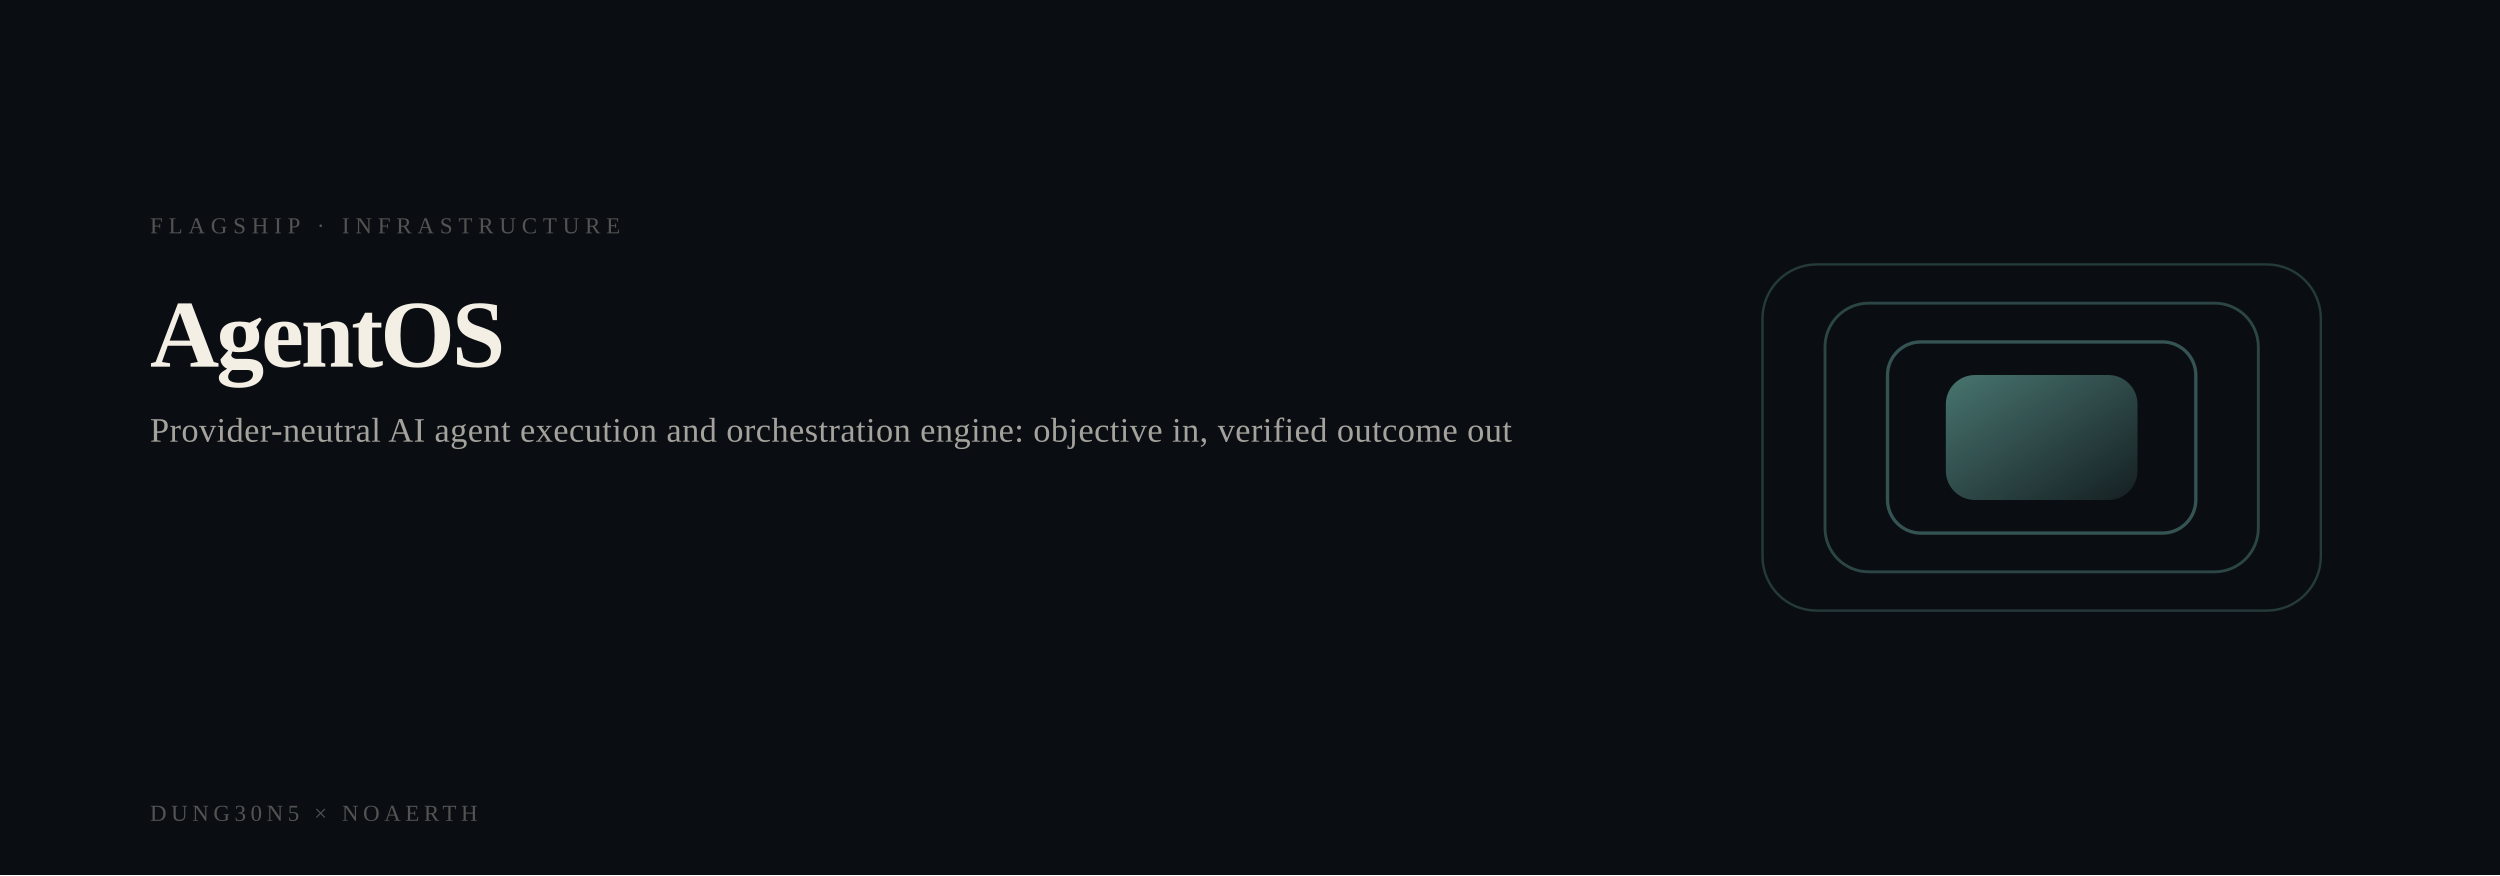
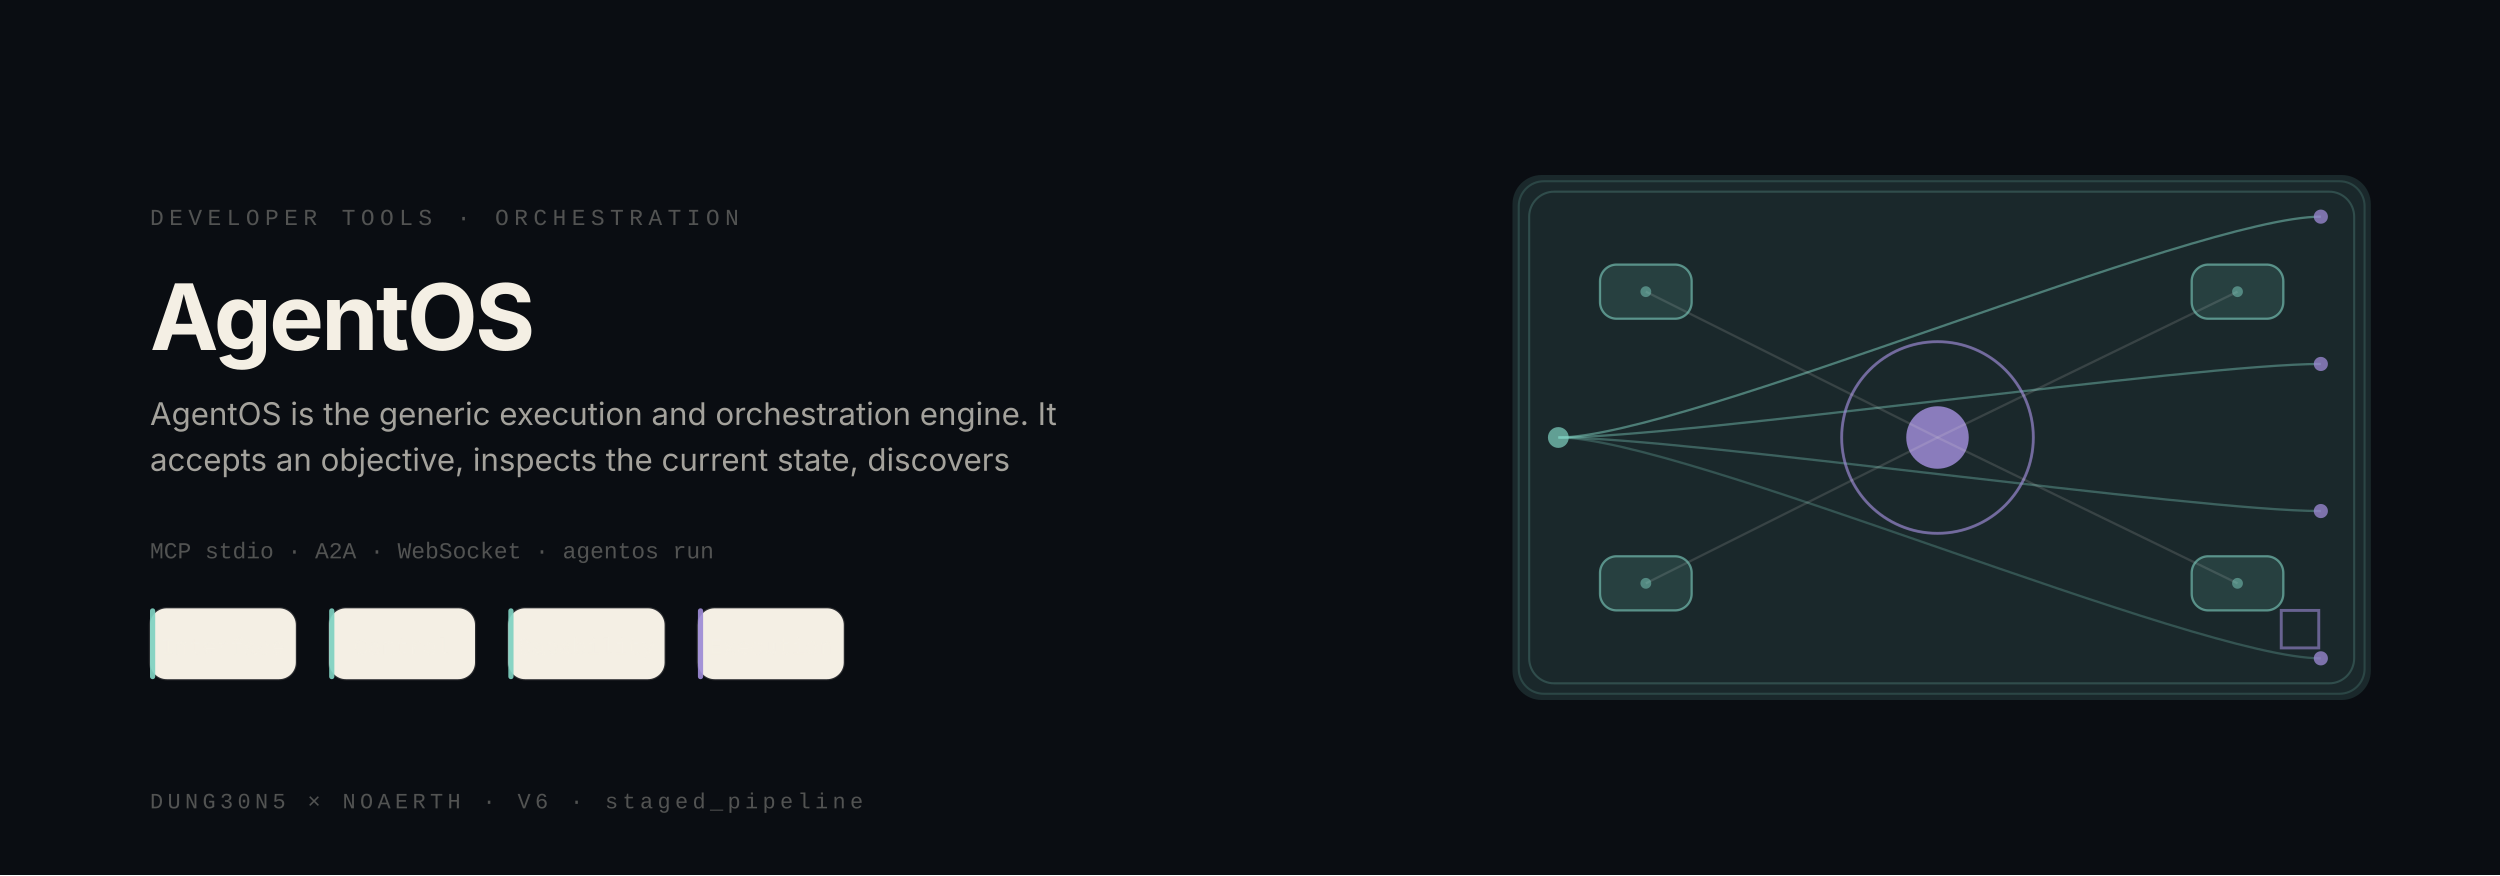
- <svg xmlns="http://www.w3.org/2000/svg" viewBox="0 0 1200 420" width="1200" height="420" role="img" aria-label="AgentOS: a service mesh with one coordinating node. Motion depicts nodes advertise capability, a coordinator selects, work converges.">
-   <defs>
-     <linearGradient id="hero-agentos-dark-a" x1="0" y1="0" x2="1" y2="1">
-       <stop offset="0" stop-color="#7fd1c1" stop-opacity="0.85" />
-       <stop offset="1" stop-color="#7fd1c1" stop-opacity="0.15" />
-     </linearGradient>
-   </defs>
+ <svg xmlns="http://www.w3.org/2000/svg" viewBox="0 0 1200 420" width="1200" height="420" role="img" aria-label="AgentOS: Interface Layer → Control Layer → Capability Layer → Execution Layer">
  <rect width="1200" height="420" fill="#0a0d12" />
-   <rect x="906" y="164.12" width="148" height="91.76" rx="16" fill="none" stroke="#7fd1c1" stroke-width="1.60" opacity="0.36" />
-   <rect x="876" y="145.52" width="208" height="128.96" rx="21" fill="none" stroke="#7fd1c1" stroke-width="1.38" opacity="0.29" />
-   <rect x="846" y="126.92" width="268" height="166.16" rx="26" fill="none" stroke="#7fd1c1" stroke-width="1.16" opacity="0.23" />
-   <rect x="934" y="180" width="92" height="60" rx="14" fill="url(#hero-agentos-dark-a)" opacity="0.62" />
-   <text x="72" y="112" fill="#f4efe44f" font-size="11" letter-spacing="2.8">FLAGSHIP · INFRASTRUCTURE</text>
-   <text x="72" y="176" fill="#f4efe4" font-size="46" font-weight="660" letter-spacing="-1.4">AgentOS</text>
-   <text x="72" y="212" fill="#f4efe4a8" font-size="16.5" letter-spacing="0.2">Provider-neutral AI agent execution and orchestration engine: objective in, verified outcome out</text>
-   <rect x="72" y="266" width="106" height="40" rx="9" fill="#f4efe4" fill-opacity="0.05" stroke="#f4efe424" stroke-width="1.1" opacity="0">
-     <animate attributeName="opacity" from="0" to="1" dur="0.5s" begin="0.50s" fill="freeze" />
-   </rect>
-   <rect x="72" y="266" width="2.5" height="40" rx="1.2" fill="#7fd1c1" opacity="0">
-     <animate attributeName="opacity" from="0" to="0.9" dur="0.5s" begin="0.50s" fill="freeze" />
-   </rect>
-   <text x="125" y="291" fill="#f4efe4" font-size="11.5" text-anchor="middle" font-family="ui-monospace,SFMono-Regular,Menlo,monospace" opacity="0">advertise<animate attributeName="opacity" from="0" to="1" dur="0.5s" begin="0.65s" fill="freeze" />
-   </text>
-   <rect x="194" y="266" width="106" height="40" rx="9" fill="#f4efe4" fill-opacity="0.05" stroke="#f4efe424" stroke-width="1.1" opacity="0">
-     <animate attributeName="opacity" from="0" to="1" dur="0.5s" begin="1.00s" fill="freeze" />
-   </rect>
-   <rect x="194" y="266" width="2.5" height="40" rx="1.2" fill="#7fd1c1" opacity="0">
-     <animate attributeName="opacity" from="0" to="0.9" dur="0.5s" begin="1.00s" fill="freeze" />
-   </rect>
-   <text x="247" y="291" fill="#f4efe4" font-size="11.5" text-anchor="middle" font-family="ui-monospace,SFMono-Regular,Menlo,monospace" opacity="0">select<animate attributeName="opacity" from="0" to="1" dur="0.5s" begin="1.15s" fill="freeze" />
-   </text>
-   <rect x="316" y="266" width="106" height="40" rx="9" fill="#f4efe4" fill-opacity="0.05" stroke="#f4efe424" stroke-width="1.1" opacity="0">
-     <animate attributeName="opacity" from="0" to="1" dur="0.5s" begin="1.50s" fill="freeze" />
-   </rect>
-   <rect x="316" y="266" width="2.5" height="40" rx="1.2" fill="#7fd1c1" opacity="0">
-     <animate attributeName="opacity" from="0" to="0.9" dur="0.5s" begin="1.50s" fill="freeze" />
-   </rect>
-   <text x="369" y="291" fill="#f4efe4" font-size="11.5" text-anchor="middle" font-family="ui-monospace,SFMono-Regular,Menlo,monospace" opacity="0">dispatch<animate attributeName="opacity" from="0" to="1" dur="0.5s" begin="1.65s" fill="freeze" />
-   </text>
-   <rect x="438" y="266" width="106" height="40" rx="9" fill="#f4efe4" fill-opacity="0.05" stroke="#f4efe424" stroke-width="1.1" opacity="0">
-     <animate attributeName="opacity" from="0" to="1" dur="0.5s" begin="2.00s" fill="freeze" />
-   </rect>
-   <rect x="438" y="266" width="2.5" height="40" rx="1.2" fill="#e7c27a" opacity="0">
-     <animate attributeName="opacity" from="0" to="0.9" dur="0.5s" begin="2.00s" fill="freeze" />
-   </rect>
-   <text x="491" y="291" fill="#f4efe4" font-size="11.5" text-anchor="middle" font-family="ui-monospace,SFMono-Regular,Menlo,monospace" opacity="0">converge<animate attributeName="opacity" from="0" to="1" dur="0.5s" begin="2.15s" fill="freeze" />
-   </text>
-   <text x="72" y="394" fill="#f4efe44f" font-size="11" letter-spacing="2.2">DUNG30N5 × NOAERTH</text>
+   <text x="72" y="108" font-family="ui-monospace, SFMono-Regular, Menlo, Monaco, Consolas, 'Liberation Mono', monospace" font-size="11" letter-spacing="2.6" fill="#f4efe44f">DEVELOPER TOOLS · ORCHESTRATION</text>
+   <text x="72" y="168" font-family="-apple-system, BlinkMacSystemFont, 'Segoe UI', Inter, Helvetica, Arial, sans-serif" font-size="44" font-weight="660" letter-spacing="-1.2" fill="#f4efe4">AgentOS</text>
+   <text x="72" y="204" font-family="-apple-system, BlinkMacSystemFont, 'Segoe UI', Inter, Helvetica, Arial, sans-serif" font-size="15" fill="#f4efe4a8">AgentOS is the generic execution and orchestration engine. It</text>
+   <text x="72" y="226" font-family="-apple-system, BlinkMacSystemFont, 'Segoe UI', Inter, Helvetica, Arial, sans-serif" font-size="15" fill="#f4efe4a8">accepts an objective, inspects the current state, discovers</text>
+   <text x="72" y="268" font-family="ui-monospace, SFMono-Regular, Menlo, Monaco, Consolas, 'Liberation Mono', monospace" font-size="11" fill="#f4efe44f">MCP stdio · A2A · WebSocket · agentos run</text>
+   <rect x="72.0" y="292.0" width="70.0" height="34.0" rx="8" fill="#f4efe4" stroke="#f4efe424" stroke-width="1.1" />
+   <rect x="72.0" y="292.0" width="2.5" height="34.0" rx="1.2" fill="#7fd1c1" opacity="0.92" />
+   <text x="107.0" y="314" font-family="ui-monospace, SFMono-Regular, Menlo, Monaco, Consolas, 'Liberation Mono', monospace" font-size="11" fill="#f4efe4" fill-opacity="0.82" text-anchor="middle">Interface</text>
+   <rect x="158.0" y="292.0" width="70.0" height="34.0" rx="8" fill="#f4efe4" stroke="#f4efe424" stroke-width="1.1" />
+   <rect x="158.0" y="292.0" width="2.5" height="34.0" rx="1.2" fill="#7fd1c1" opacity="0.92" />
+   <text x="193.0" y="314" font-family="ui-monospace, SFMono-Regular, Menlo, Monaco, Consolas, 'Liberation Mono', monospace" font-size="11" fill="#f4efe4" fill-opacity="0.82" text-anchor="middle">Control</text>
+   <rect x="244.0" y="292.0" width="75.0" height="34.0" rx="8" fill="#f4efe4" stroke="#f4efe424" stroke-width="1.1" />
+   <rect x="244.0" y="292.0" width="2.5" height="34.0" rx="1.2" fill="#7fd1c1" opacity="0.92" />
+   <text x="281.5" y="314" font-family="ui-monospace, SFMono-Regular, Menlo, Monaco, Consolas, 'Liberation Mono', monospace" font-size="11" fill="#f4efe4" fill-opacity="0.82" text-anchor="middle">Capability</text>
+   <rect x="335.0" y="292.0" width="70.0" height="34.0" rx="8" fill="#f4efe4" stroke="#f4efe424" stroke-width="1.1" />
+   <rect x="335.0" y="292.0" width="2.5" height="34.0" rx="1.2" fill="#9d8bd6" opacity="0.92" />
+   <text x="370.0" y="314" font-family="ui-monospace, SFMono-Regular, Menlo, Monaco, Consolas, 'Liberation Mono', monospace" font-size="11" fill="#f4efe4" fill-opacity="0.82" text-anchor="middle">Execution</text>
+   <rect x="726.0" y="84.0" width="412.0" height="252.0" rx="14" fill="#7fd1c1" fill-opacity="0.14" />
+   <rect x="729.0" y="87.0" width="406.0" height="246.0" rx="12" fill="none" stroke="#7fd1c1" stroke-width="1" stroke-opacity="0.18" />
+   <circle cx="748.0" cy="210.0" r="5" fill="#7fd1c1" opacity="0.7" />
+   <path d="M748.0 210.0 C808.0 210.0 1054.0 104.0 1114.0 104.0" fill="none" stroke="#7fd1c1" stroke-width="1.1" opacity="0.50" />
+   <circle cx="1114.0" cy="104.0" r="3.4" fill="#9d8bd6" opacity="0.75" />
+   <path d="M748.0 210.0 C808.0 210.0 1054.0 174.7 1114.0 174.7" fill="none" stroke="#7fd1c1" stroke-width="1.1" opacity="0.42" />
+   <circle cx="1114.0" cy="174.7" r="3.4" fill="#9d8bd6" opacity="0.75" />
+   <path d="M748.0 210.0 C808.0 210.0 1054.0 245.3 1114.0 245.3" fill="none" stroke="#7fd1c1" stroke-width="1.1" opacity="0.34" />
+   <circle cx="1114.0" cy="245.3" r="3.4" fill="#9d8bd6" opacity="0.75" />
+   <path d="M748.0 210.0 C808.0 210.0 1054.0 316.0 1114.0 316.0" fill="none" stroke="#7fd1c1" stroke-width="1.1" opacity="0.26" />
+   <circle cx="1114.0" cy="316.0" r="3.4" fill="#9d8bd6" opacity="0.75" />
+   <rect x="734.0" y="92.0" width="396.0" height="236.0" rx="12" fill="none" stroke="#7fd1c1" stroke-width="1" stroke-opacity="0.22" />
+   <path d="M1095.0 293.0 h18 v18 h-18 z" fill="none" stroke="#9d8bd6" stroke-width="1.4" opacity="0.6" />
+   <circle cx="930" cy="210" r="46" fill="none" stroke="#9d8bd6" stroke-width="1.4" opacity="0.55" />
+   <circle cx="930" cy="210" r="15" fill="#9d8bd6" opacity="0.85" />
+   <circle cx="930.0" cy="210.0" r="46.0" fill="none" stroke="#9d8bd6" stroke-width="1.1" opacity="0.28" />
+   <line x1="790" y1="140" x2="930" y2="210" stroke="#f4efe424" stroke-width="1.1" />
+   <circle cx="790.0" cy="140.0" r="2.6" fill="#7fd1c1" opacity="0.5" />
+   <rect x="768" y="127" width="44" height="26" rx="8" fill="#7fd1c1" fill-opacity="0.14" stroke="#7fd1c1" stroke-width="1.1" stroke-opacity="0.6" opacity="1" />
+   <line x1="1074" y1="140" x2="930" y2="210" stroke="#f4efe424" stroke-width="1.1" />
+   <circle cx="1074.0" cy="140.0" r="2.6" fill="#7fd1c1" opacity="0.5" />
+   <rect x="1052" y="127" width="44" height="26" rx="8" fill="#7fd1c1" fill-opacity="0.14" stroke="#7fd1c1" stroke-width="1.1" stroke-opacity="0.6" opacity="1" />
+   <line x1="790" y1="280" x2="930" y2="210" stroke="#f4efe424" stroke-width="1.1" />
+   <circle cx="790.0" cy="280.0" r="2.6" fill="#7fd1c1" opacity="0.5" />
+   <rect x="768" y="267" width="44" height="26" rx="8" fill="#7fd1c1" fill-opacity="0.14" stroke="#7fd1c1" stroke-width="1.1" stroke-opacity="0.6" opacity="1" />
+   <line x1="1074" y1="280" x2="930" y2="210" stroke="#f4efe424" stroke-width="1.1" />
+   <circle cx="1074.0" cy="280.0" r="2.6" fill="#7fd1c1" opacity="0.5" />
+   <rect x="1052" y="267" width="44" height="26" rx="8" fill="#7fd1c1" fill-opacity="0.14" stroke="#7fd1c1" stroke-width="1.1" stroke-opacity="0.6" opacity="1" />
+   <text x="72" y="388" font-family="ui-monospace, SFMono-Regular, Menlo, Monaco, Consolas, 'Liberation Mono', monospace" font-size="10.5" letter-spacing="2.1" fill="#f4efe44f">DUNG30N5 × NOAERTH · V6 · staged_pipeline</text>
</svg>
